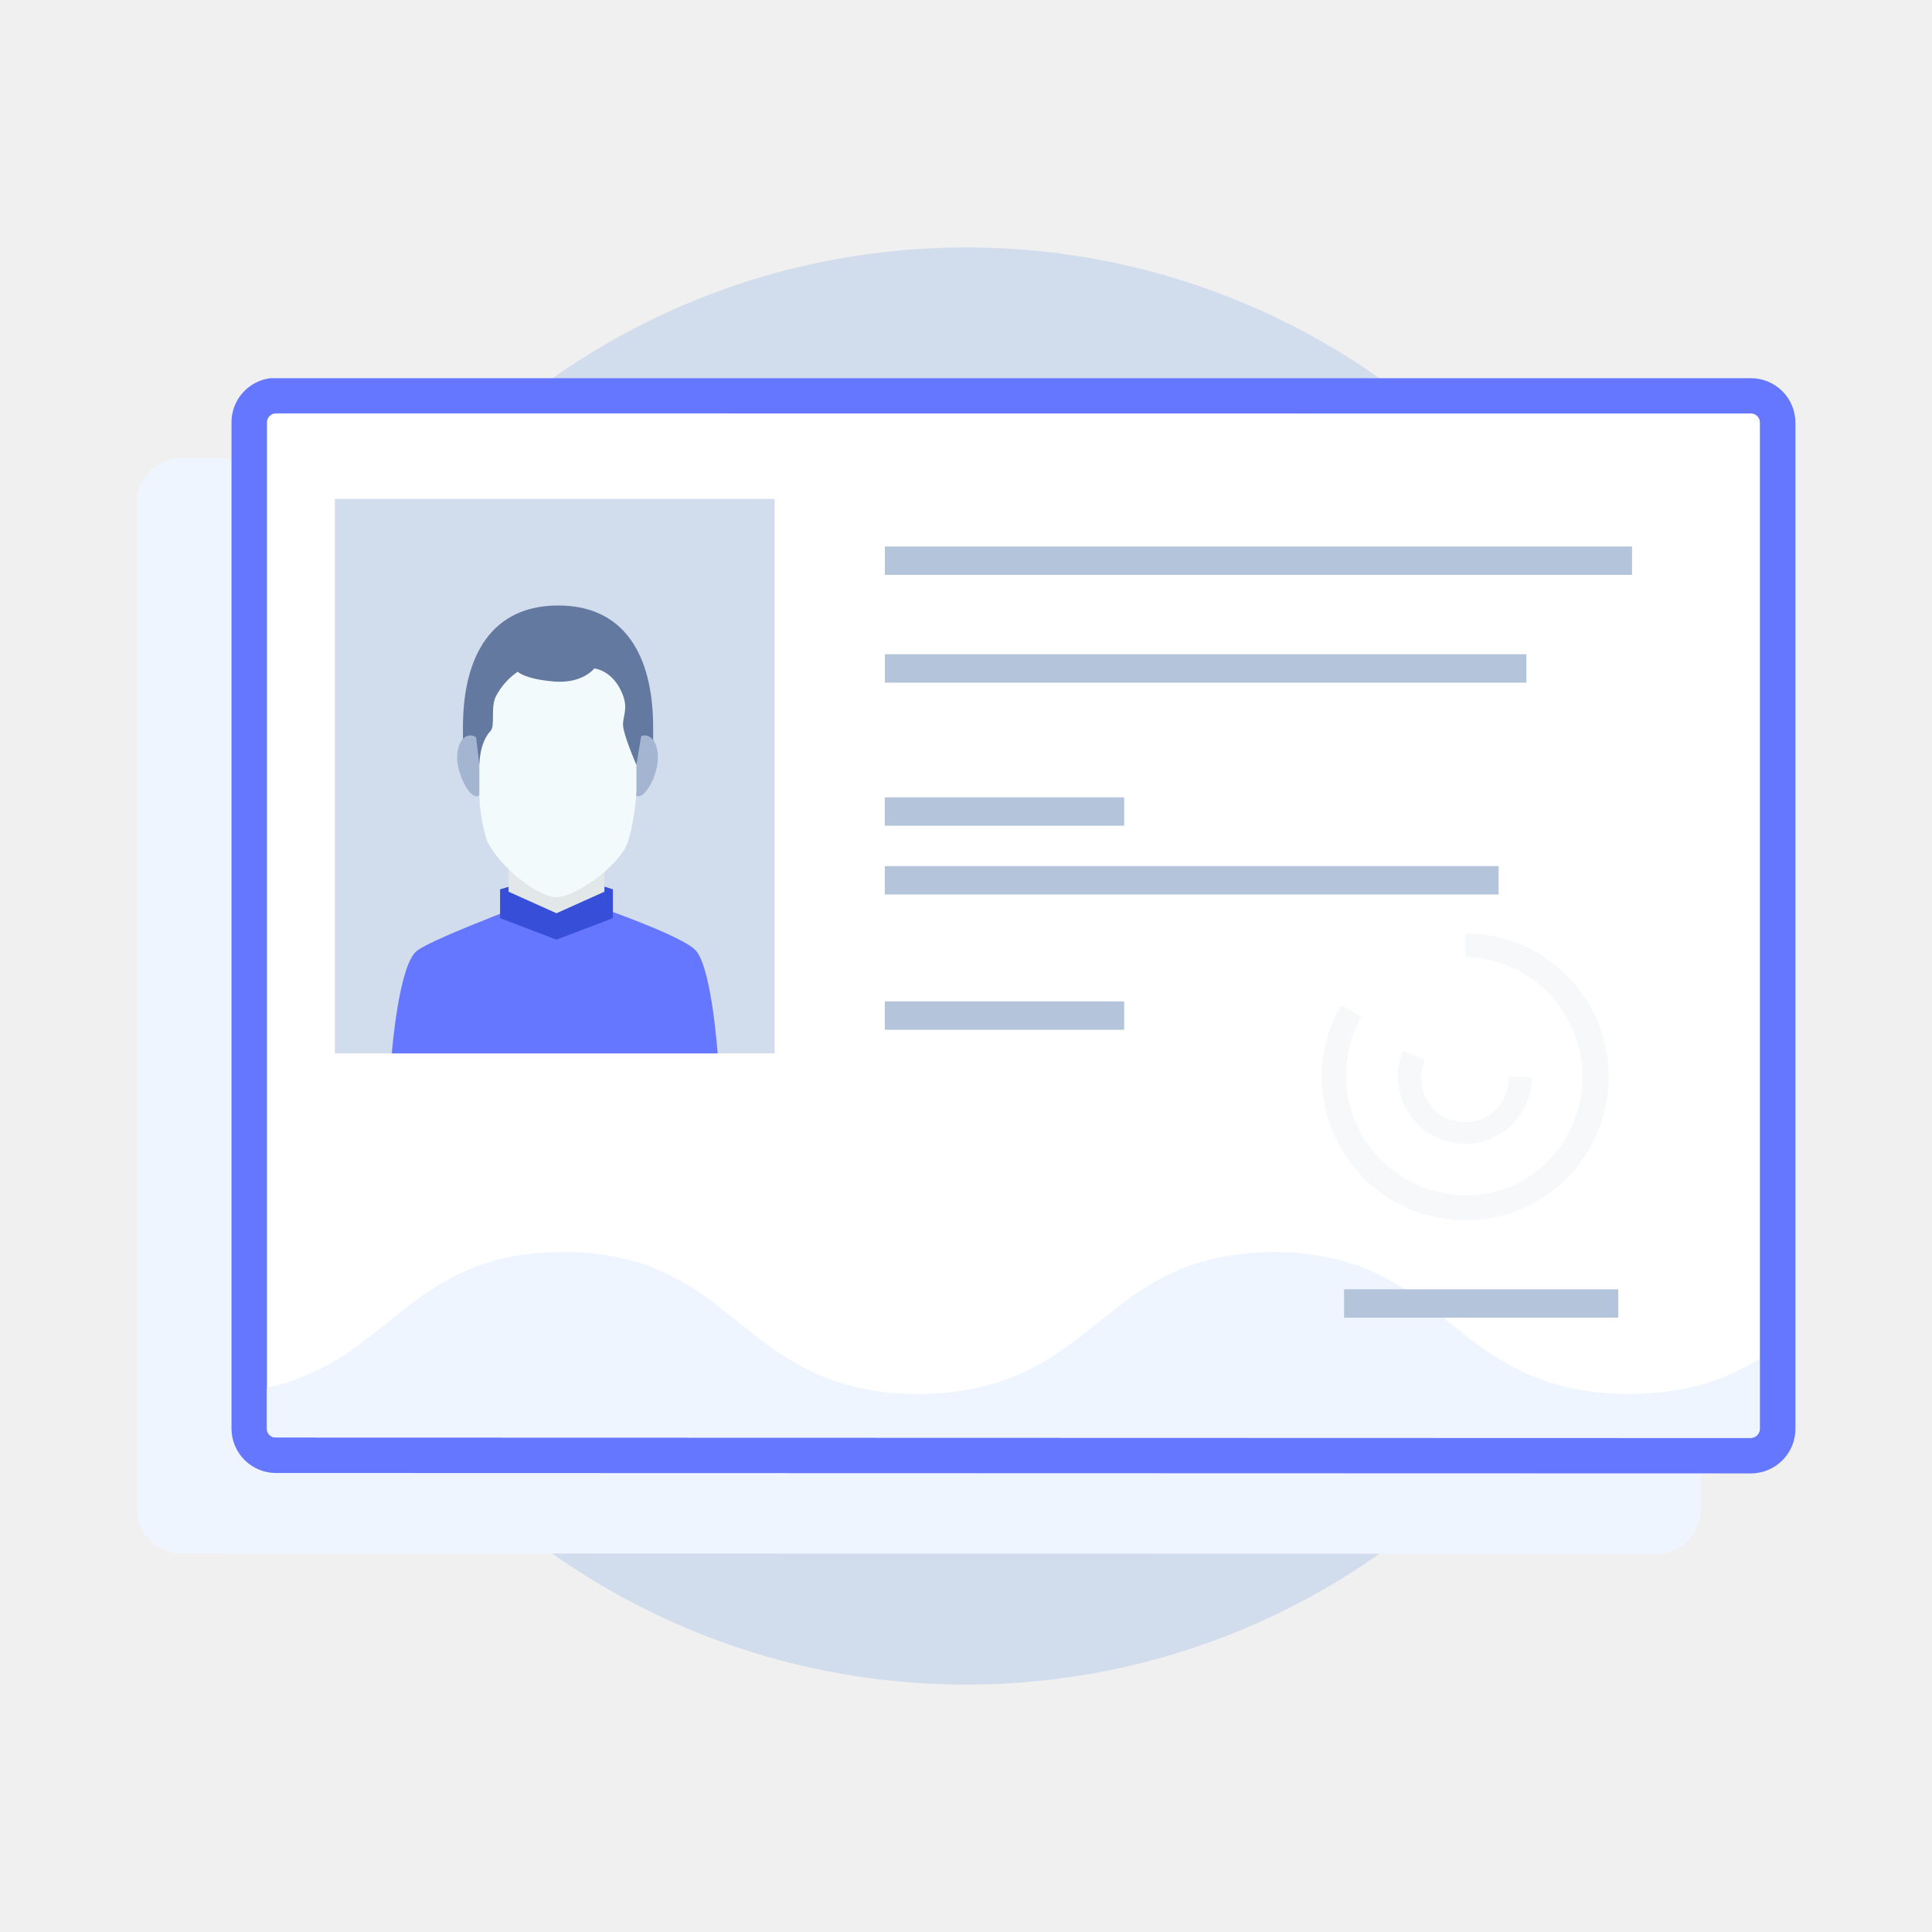
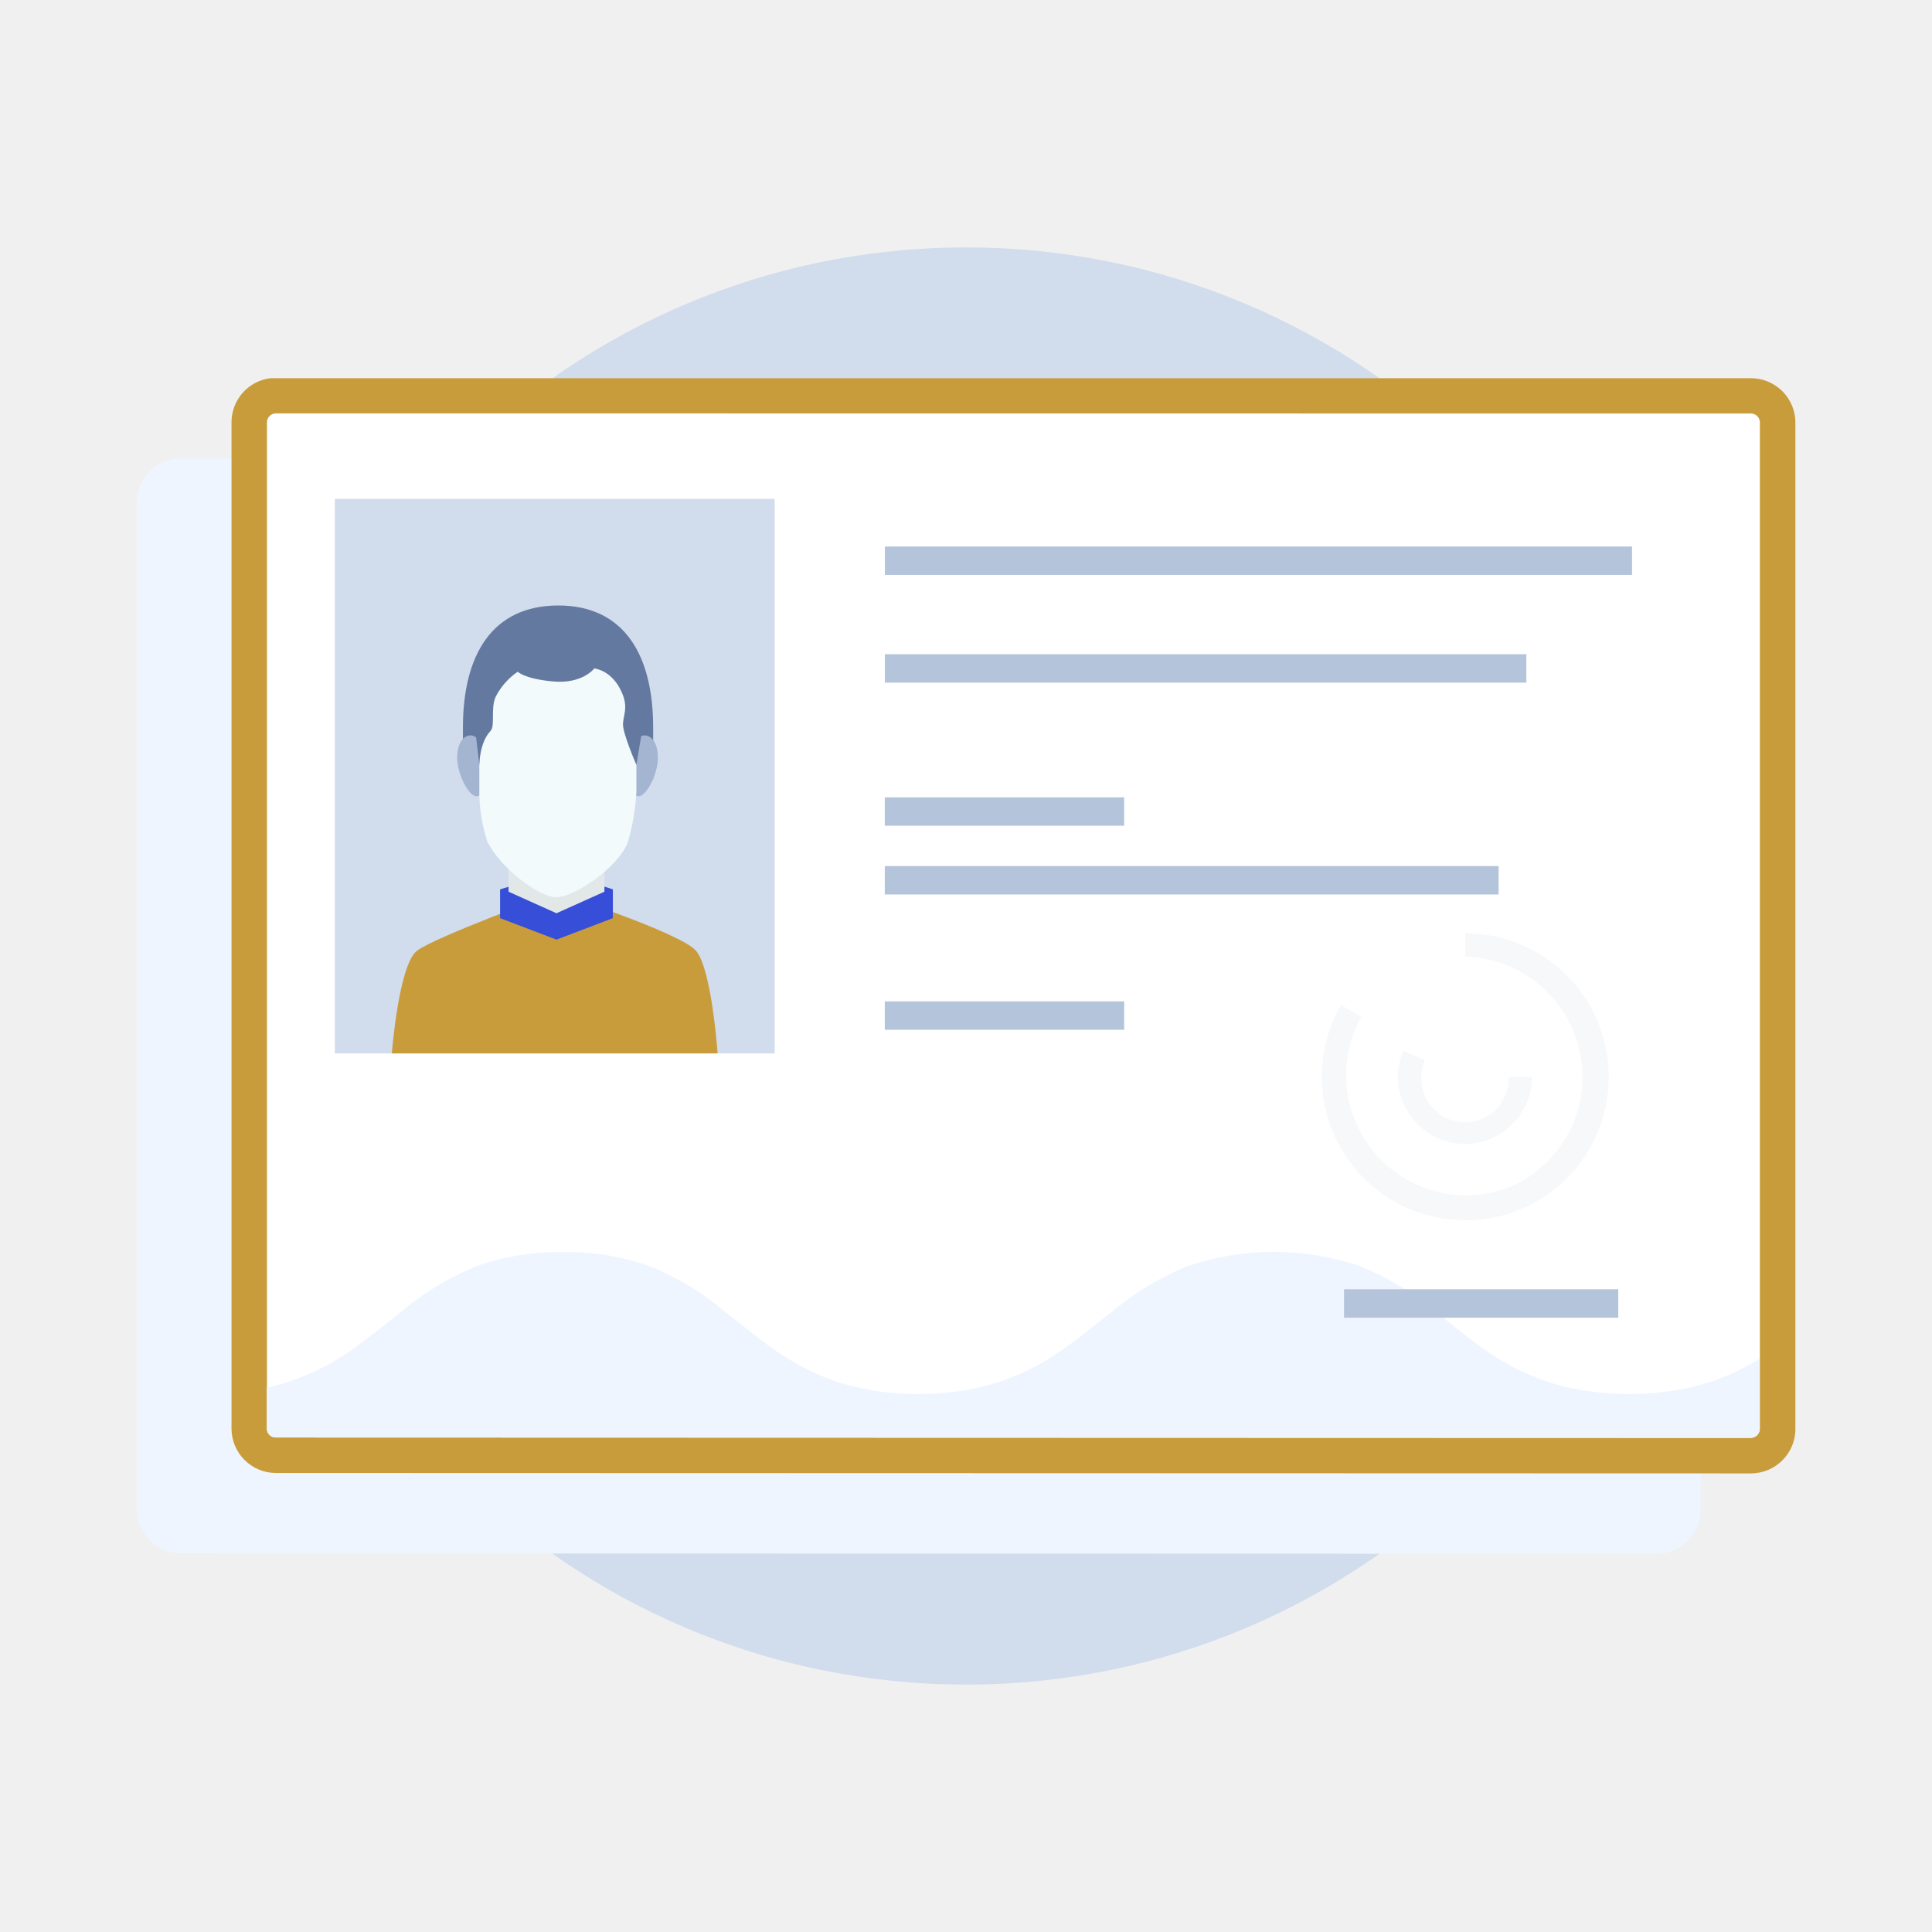
<svg xmlns="http://www.w3.org/2000/svg" id="id-front" data-name="ID Front" viewBox="0 0 285 285">
  <defs>
-     <style>.cls-frnt1{fill:#d1dced;}.cls-frnt2{fill:#eff5ff;}.cls-frnt3{fill:#6576ff;}.cls-frnt4{fill:#fff;}.cls-frnt5{opacity:0.1;}.cls-frnt6{fill:#a3b5d1;}.cls-frnt7{fill:#b4c4db;}.cls-frnt8{fill:#364ed8;}.cls-frnt9{fill:#e2e7e8;}.cls-frnt10{fill:#6479a0;}.cls-frnt11{fill:#f2fafc;}</style>
+     <style>.cls-frnt1{fill:#d1dced;}.cls-frnt2{fill:#eff5ff;}.cls-frnt3{fill:#C99C3B;}.cls-frnt4{fill:#fff;}.cls-frnt5{opacity:0.1;}.cls-frnt6{fill:#a3b5d1;}.cls-frnt7{fill:#b4c4db;}.cls-frnt8{fill:#364ed8;}.cls-frnt9{fill:#e2e7e8;}.cls-frnt10{fill:#6479a0;}.cls-frnt11{fill:#f2fafc;}</style>
  </defs>
  <circle class="cls-frnt1" cx="142.5" cy="142.5" r="106" />
  <path class="cls-frnt2" d="M26.76,67.6a6.57,6.57,0,0,0-6.57,6.57l0,148.41a6.56,6.56,0,0,0,6.57,6.57l217.56.06a6.55,6.55,0,0,0,6.57-6.57l0-148.41a6.56,6.56,0,0,0-6.57-6.58Z" />
  <path class="cls-frnt3" d="M258.28,55.79H39.89a6.55,6.55,0,0,0-5.74,6.51l0,148.42a6.56,6.56,0,0,0,6.57,6.57l217.56.06a6.57,6.57,0,0,0,6.57-6.57l0-148.42a6.56,6.56,0,0,0-6.57-6.57Z" />
  <path class="cls-frnt4" d="M259.61,62.36l0,148.42a1.35,1.35,0,0,1-1.34,1.33l-217.56-.06a1.3,1.3,0,0,1-1.33-1.33l0-148.41a1.25,1.25,0,0,1,.32-.86,1.3,1.3,0,0,1,1-.47L258.28,61a1.33,1.33,0,0,1,1.06.52A1.32,1.32,0,0,1,259.61,62.36Z" />
  <g class="cls-frnt5">
    <path class="cls-frnt6" d="M216.15,180v-3.45a17.71,17.71,0,0,0,0-35.41v-3.46a21.16,21.16,0,0,1,0,42.32Z" />
    <path class="cls-frnt6" d="M216.15,168.74A9.9,9.9,0,0,1,207,155l3.19,1.35a6.28,6.28,0,0,0-.51,2.5,6.44,6.44,0,1,0,12.87,0H226A9.91,9.91,0,0,1,216.15,168.74Z" />
    <path class="cls-frnt6" d="M216.11,180a21.16,21.16,0,0,1-18.29-31.74l3,1.73a17.71,17.71,0,0,0,30.67,17.71l3,1.72A21.17,21.17,0,0,1,216.11,180Z" />
  </g>
  <path class="cls-frnt2" d="M259.58,200.42v10.36a1.35,1.35,0,0,1-1.34,1.33l-217.56-.06a1.3,1.3,0,0,1-1.33-1.33v-6l.43-.1a35.31,35.31,0,0,0,13.33-6.39c.58-.42,1.14-.85,1.7-1.28.83-.64,1.65-1.29,2.45-1.94s1.6-1.28,2.4-1.9a39.81,39.81,0,0,1,10.85-6.4,35.85,35.85,0,0,1,12.57-2,36.08,36.08,0,0,1,12.57,2,40,40,0,0,1,10.84,6.41c.81.63,1.6,1.27,2.4,1.9s1.63,1.3,2.46,1.94c.55.44,1.12.86,1.7,1.28.17.14.34.26.53.39a37.82,37.82,0,0,0,3.82,2.46,31.91,31.91,0,0,0,7.49,3.17,38.53,38.53,0,0,0,10.6,1.37,39.49,39.49,0,0,0,9.11-1,33.83,33.83,0,0,0,11.45-5.08c.64-.42,1.27-.86,1.88-1.31a0,0,0,0,0,0,0c.56-.42,1.14-.84,1.69-1.27l2.46-1.94,2.42-1.91a39.7,39.7,0,0,1,10.84-6.4,39.62,39.62,0,0,1,25.13,0,40.21,40.21,0,0,1,10.85,6.4l2.41,1.91c.8.65,1.62,1.3,2.45,1.94.55.44,1.12.87,1.69,1.28a35.49,35.49,0,0,0,13.32,6.4,42.67,42.67,0,0,0,18.23,0A33.07,33.07,0,0,0,259.58,200.42Z" />
  <rect class="cls-frnt1" x="49.39" y="73.6" width="64.88" height="81.79" />
  <rect class="cls-frnt7" x="130.53" y="80.62" width="110.22" height="4.19" />
  <rect class="cls-frnt7" x="130.53" y="96.51" width="94.63" height="4.19" />
  <rect class="cls-frnt7" x="130.52" y="117.62" width="35.31" height="4.19" />
  <rect class="cls-frnt7" x="130.52" y="147.72" width="35.31" height="4.19" />
  <rect class="cls-frnt7" x="198.27" y="190.19" width="40.45" height="4.19" />
  <rect class="cls-frnt7" x="130.52" y="127.76" width="90.55" height="4.19" />
  <path class="cls-frnt3" d="M102.68,140.26c-2.31-2.69-20.59-8.61-20.59-8.61s-17.9,6.55-20.59,8.61-3.7,15.14-3.7,15.14h48.06S105,143,102.68,140.26Z" />
  <path class="cls-frnt8" d="M90.41,135.44l-8.32,3.17-8.32-3.17v-4.25a28.58,28.58,0,0,1,8.53-1.33,24.28,24.28,0,0,1,8.11,1.33Z" />
  <polygon class="cls-frnt9" points="89.16 131.54 82.09 134.72 75.02 131.54 75.02 125.96 89.16 125.96 89.16 131.54" />
  <path class="cls-frnt10" d="M96.35,115v-7.68c0-10.75-4.31-18-14-18s-14.06,7.22-14.06,18V115a41.72,41.72,0,0,0,4.11-4c.88-1-2.14-6.51-1.22-8.82a12.56,12.56,0,0,1,4-4.81s1.19,1.37,6.42,1.85,7.24-2.47,7.24-2.47.45,12.28,1.65,13.89A12.14,12.14,0,0,0,96.35,115Z" />
  <path class="cls-frnt6" d="M97.05,111.78c0,2.39-1.69,5.68-2.84,5.68s-2.06-1.94-2.06-4.33a5.15,5.15,0,0,1,2.06-4.33C95.32,107.93,97.05,108.8,97.05,111.78Z" />
  <path class="cls-frnt6" d="M67.44,111.78c0,2.39,1.69,5.68,2.84,5.68s2.07-1.94,2.07-4.33a5.13,5.13,0,0,0-2.07-4.33C69.17,107.93,67.44,108.8,67.44,111.78Z" />
  <path class="cls-frnt11" d="M82.3,92.83c-8,0-11.59,5.63-11.59,14v10.51a24.63,24.63,0,0,0,1.15,6.74c1.91,3.92,7.54,8.27,10.21,8.27s9-4.3,10.51-8a31.85,31.85,0,0,0,1.3-7.65v-9.84C93.88,98.46,90.33,92.83,82.3,92.83Z" />
  <path class="cls-frnt10" d="M93.88,112.84l.72-4.36c.51-9.91-4.27-17.23-12.3-17.23s-12.41,8.38-12.1,17.23l.51,4.36s0-3.27,1.64-5c.73-.78,0-3.2.74-5a10,10,0,0,1,3.28-3.75s1,1.07,5.29,1.44,6-1.92,6-1.92,2.64.2,4.09,3.59c.94,2.18.22,3.19.15,4.57S93.88,112.84,93.88,112.84Z" />
</svg>
